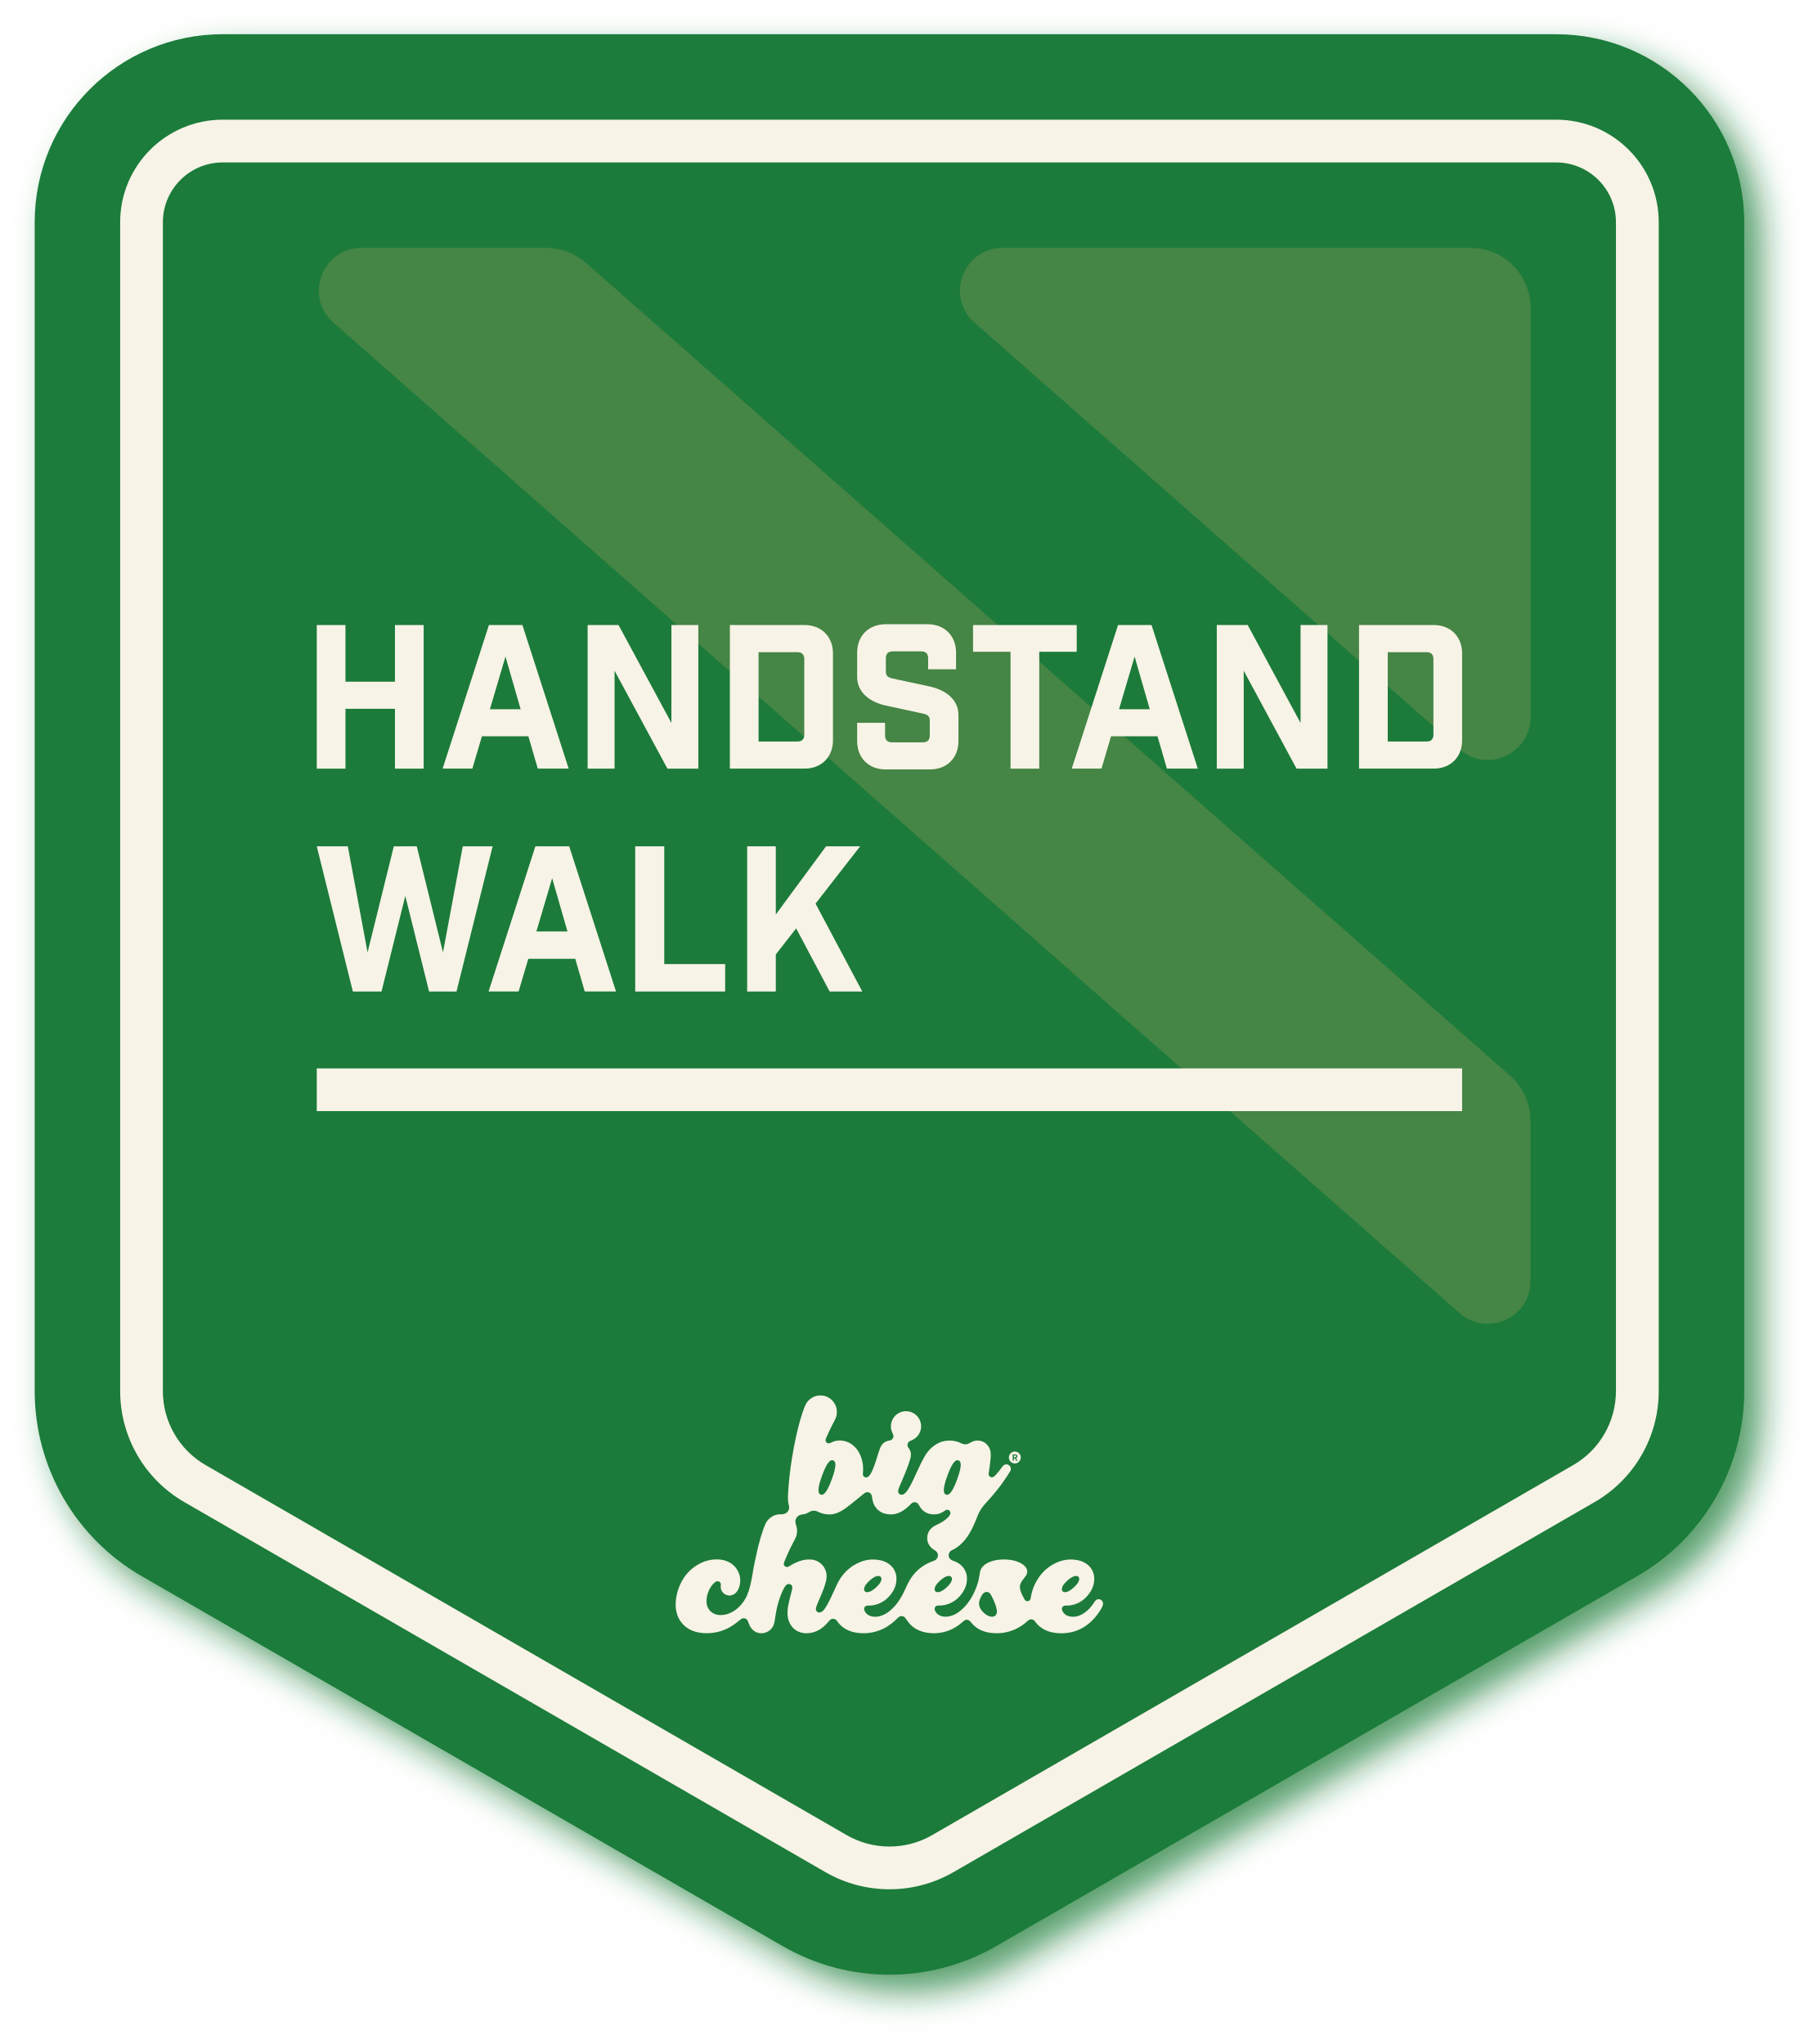
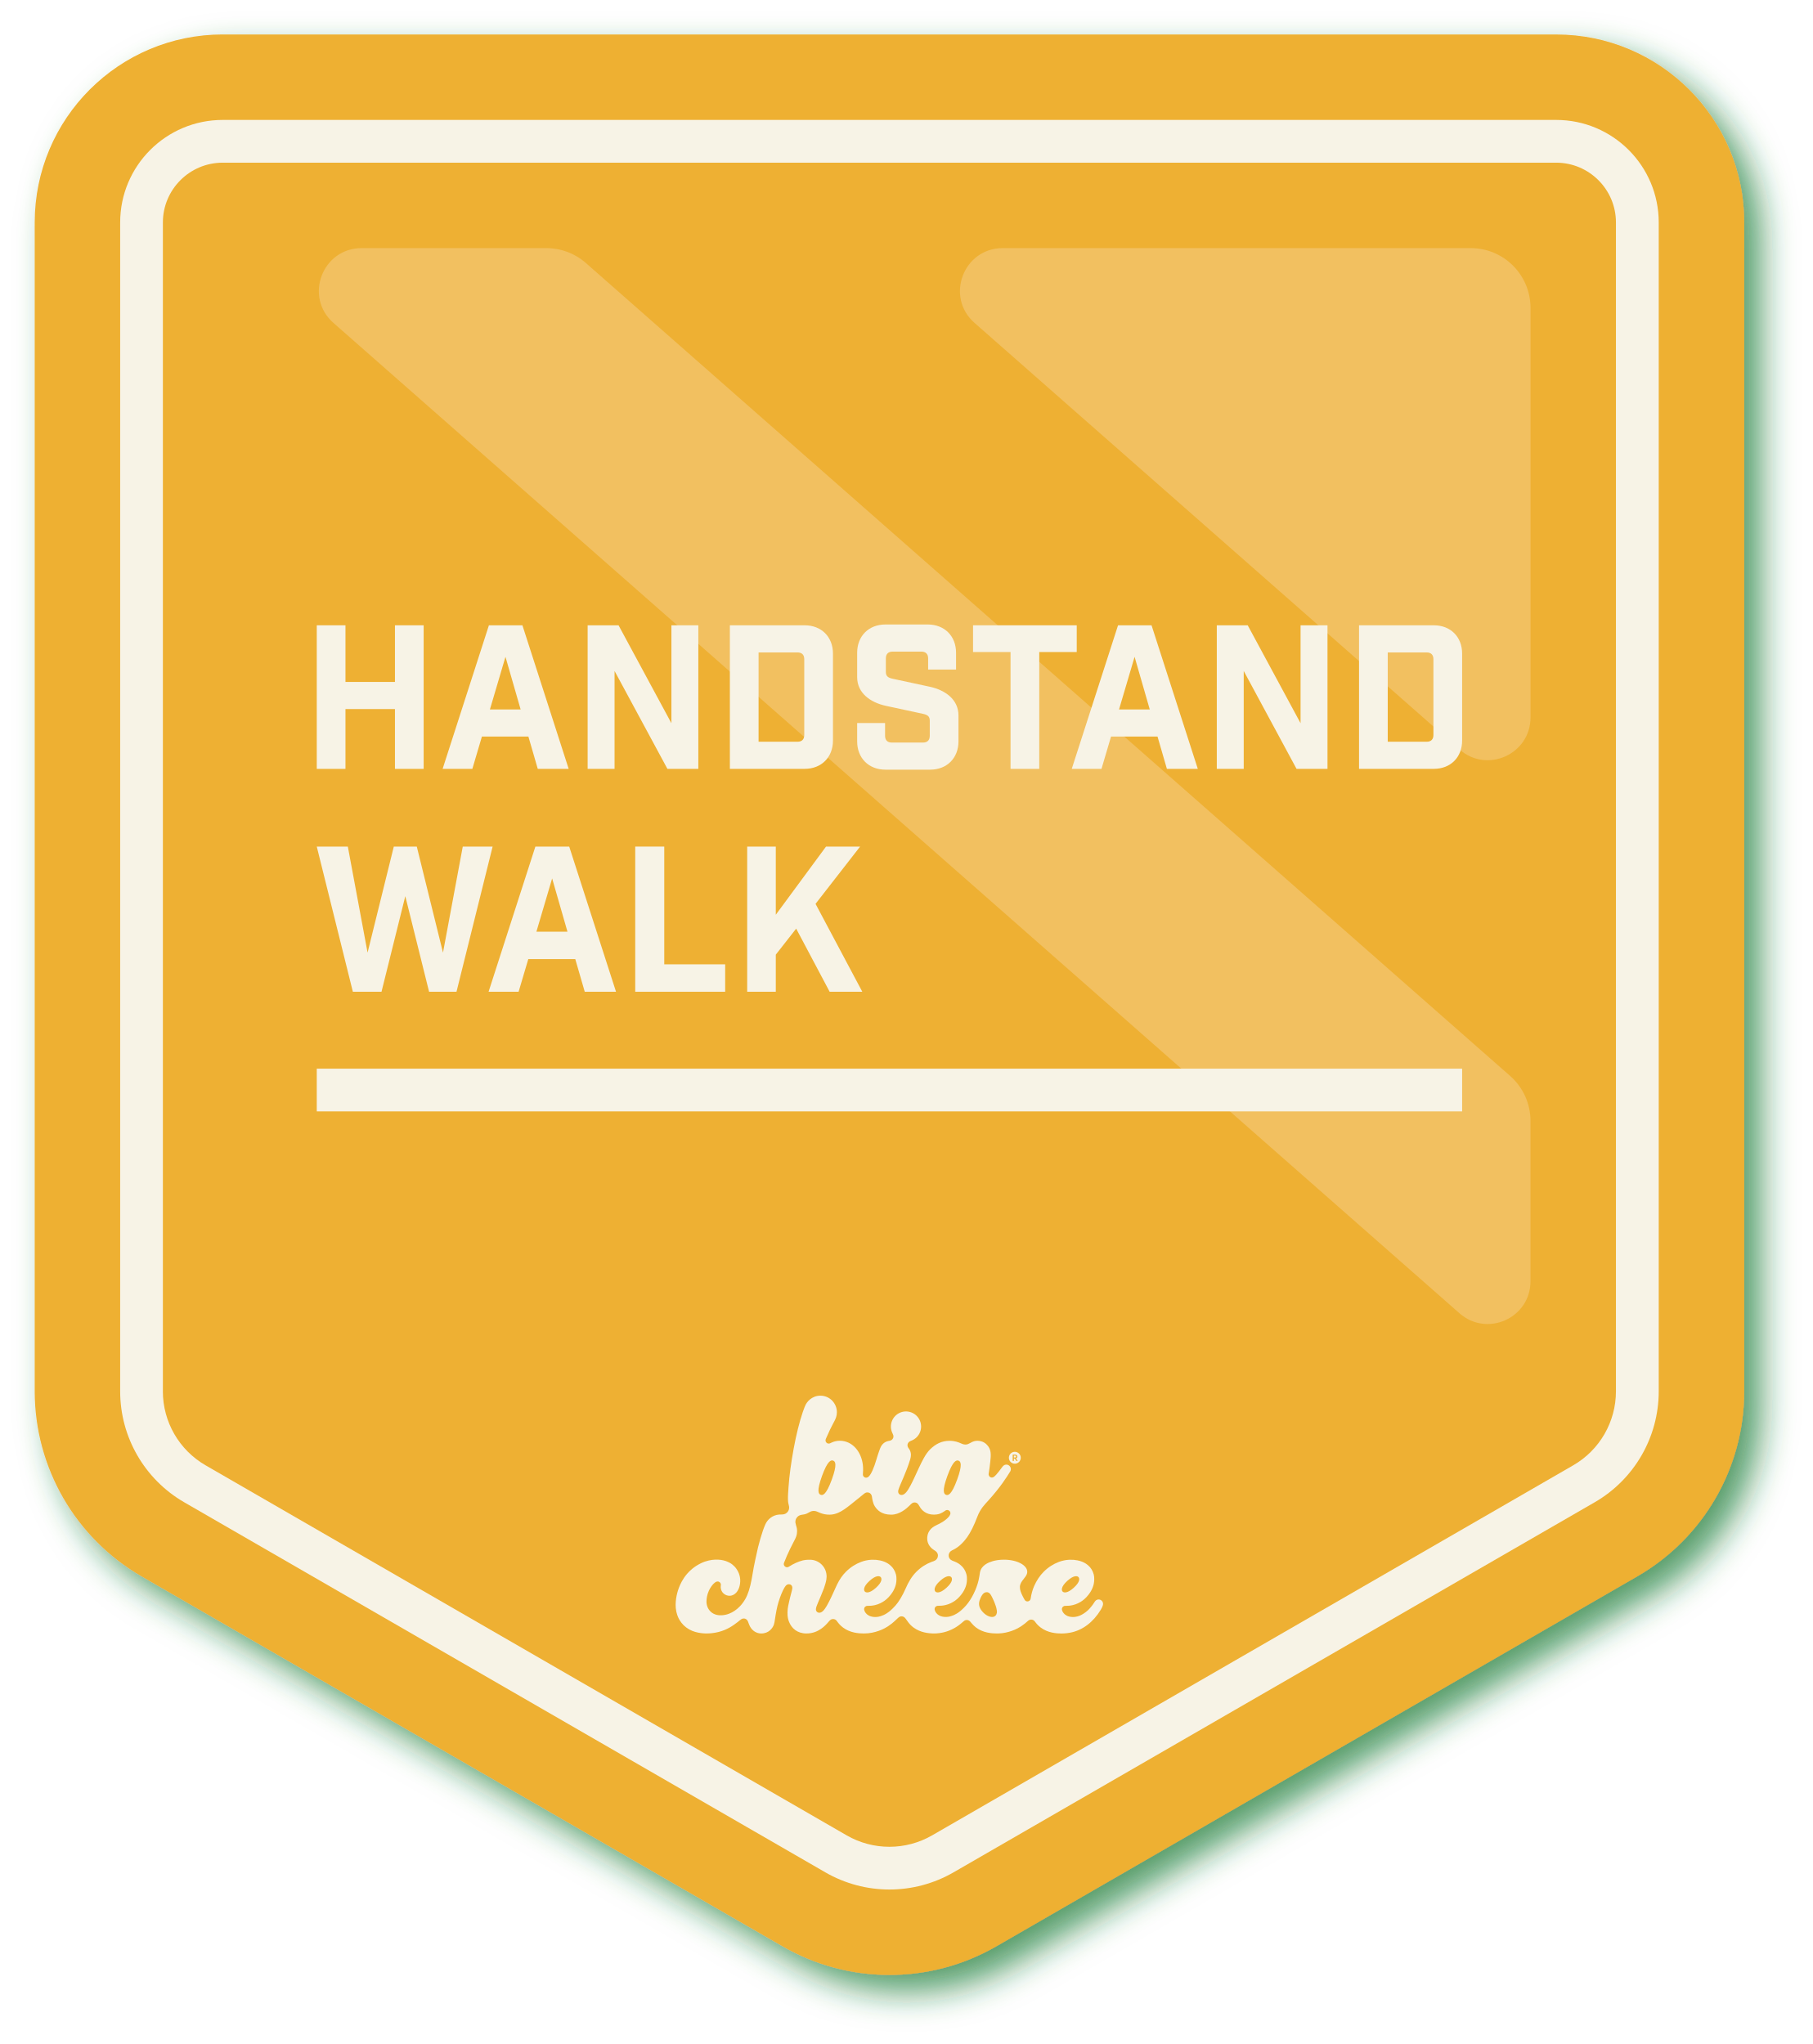
<svg xmlns="http://www.w3.org/2000/svg" id="_레이어_2" data-name="레이어 2" viewBox="0 0 601.2 678">
  <defs>
    <style>
      .cls-1, .cls-2, .cls-3, .cls-4 {
        stroke-width: 0px;
      }

      .cls-1, .cls-4 {
-         fill: #1c7b3a;
+         fill: #eeb033;
      }

      .cls-2 {
-         fill: #458545;
+         fill: #f2c060;
      }

      .cls-3 {
        fill: #f7f3e6;
      }

      .cls-4 {
        filter: url(#drop-shadow-1);
      }
    </style>
    <filter id="drop-shadow-1" filterUnits="userSpaceOnUse">
      <feOffset dx="5.67" dy="5.67" />
      <feGaussianBlur result="blur" stdDeviation="5.67" />
      <feFlood flood-color="#1c7b3a" flood-opacity=".75" />
      <feComposite in2="blur" operator="in" />
      <feComposite in="SourceGraphic" />
    </filter>
  </defs>
  <g id="_레이어_1-2" data-name="레이어 1">
-     <path class="cls-4" d="M73.87,11.35c-34.44,0-62.36,27.92-62.36,62.36v387.7c0,25.32,13.51,48.71,35.43,61.37l212.6,122.74c21.93,12.66,48.94,12.66,70.87,0l212.6-122.74c21.93-12.66,35.43-36.05,35.43-61.37V73.72c0-34.44-27.92-62.36-62.36-62.36H73.87Z" />
-     <path class="cls-3" d="M39.85,461.41V73.72c0-18.79,15.23-34.02,34.02-34.02h442.2c18.79,0,34.02,15.23,34.02,34.02v387.7c0,15.19-8.1,29.23-21.26,36.82l-212.6,122.74c-13.16,7.6-29.36,7.6-42.52,0l-212.6-122.74c-13.16-7.6-21.26-21.63-21.26-36.82Z" />
-     <path class="cls-1" d="M54.02,461.41V73.72c0-10.96,8.88-19.84,19.84-19.84h442.2c10.96,0,19.84,8.88,19.84,19.84v387.7c0,10.13-5.4,19.49-14.17,24.55l-212.6,122.74c-8.77,5.06-19.58,5.06-28.35,0l-212.6-122.74c-8.77-5.06-14.17-14.42-14.17-24.55Z" />
+     <path class="cls-4" d="M73.87,11.43c-34.44,0-62.36,27.92-62.36,62.36v387.7c0,25.32,13.51,48.71,35.43,61.37l212.6,122.74c21.93,12.66,48.94,12.66,70.87,0l212.6-122.74c21.93-12.66,35.43-36.05,35.43-61.37V73.8c0-34.44-27.92-62.36-62.36-62.36H73.87Z" />
+     <path class="cls-3" d="M39.85,461.49V73.8c0-18.79,15.23-34.02,34.02-34.02h442.2c18.79,0,34.02,15.23,34.02,34.02v387.7c0,15.19-8.1,29.23-21.26,36.82l-212.6,122.74c-13.16,7.6-29.36,7.6-42.52,0l-212.6-122.74c-13.16-7.6-21.26-21.63-21.26-36.82Z" />
+     <path class="cls-1" d="M54.02,461.49V73.8c0-10.96,8.88-19.84,19.84-19.84h442.2c10.96,0,19.84,8.88,19.84,19.84v387.7c0,10.13-5.4,19.49-14.17,24.55l-212.6,122.74c-8.77,5.06-19.58,5.06-28.35,0l-212.6-122.74c-8.77-5.06-14.17-14.42-14.17-24.55Z" />
    <g>
-       <path class="cls-3" d="M364.36,530.46c-.76,0-1.15.55-1.19.6-.04.05-.1.13-.13.17-.04.05-.11.16-.14.22-.59.94-1.41,1.94-2.09,2.59-.44.42-1.12.91-1.53,1.17-.29.19-.89.5-1.23.64-.41.16-.95.32-1.41.38-.15.02-.35.04-.56.05-.24,0-.49,0-.7-.01-.38-.03-.9-.13-1.3-.29-.39-.16-.78-.42-1.01-.62-.23-.21-.5-.55-.61-.74-.15-.27-.25-.56-.29-.78,0-.05-.01-.11-.01-.12-.01-.36.14-.66.37-.86.2-.18.46-.28.76-.27.82.02,1.66-.06,2.52-.26,1.23-.29,2.32-.87,3.1-1.42.95-.67,1.9-1.67,2.64-2.81.48-.74.87-1.63,1.07-2.35.18-.66.33-1.64.24-2.72-.11-1.27-.68-2.43-1.36-3.24-.31-.36-.85-.86-1.44-1.24-.78-.5-1.67-.83-2.67-1.04-.8-.17-1.72-.25-2.64-.22-.06,0-.18,0-.25.01-1.15.06-2.41.35-3.37.72-1.78.68-3.44,1.7-5.01,3.26-1.25,1.24-2.38,2.94-3.18,4.77-.56,1.3-.92,2.66-1.11,3.98l-.03.17c-.08.55-.55.92-1.07.92-.35,0-.68-.18-.87-.46-.01-.02-.09-.13-.1-.16-.1-.16-.22-.38-.28-.5-.08-.16-.29-.56-.33-.63-.58-1.16-.95-2.13-.92-3.11.04-1.02.68-1.88,1.11-2.4.2-.25.6-.76.78-1.04.3-.44.55-.92.55-1.54,0-2.16-3.35-4.01-7.73-4.01-1.64,0-2.92.25-3.84.53-1.22.37-3.6,1.26-4.1,3.62-.07.33-.14.93-.21,1.32-.11.68-.23,1.24-.26,1.35-.68,2.9-2.27,6.2-4.15,8.36-.42.48-1.12,1.21-1.75,1.73-1.14.93-1.65,1.15-2.23,1.44-.41.2-1.25.47-1.73.56-.44.08-1.04.11-1.5.07-.38-.03-.9-.13-1.3-.29-.39-.16-.78-.42-1.01-.62-.23-.21-.5-.55-.61-.74-.15-.27-.25-.56-.29-.78,0-.05-.01-.11-.01-.12-.01-.36.14-.66.37-.86.2-.18.46-.28.76-.27.82.02,1.66-.06,2.52-.26,1.23-.29,2.32-.87,3.1-1.42.95-.67,1.9-1.67,2.64-2.81.48-.74.87-1.63,1.07-2.35.18-.66.33-1.64.24-2.72-.11-1.27-.68-2.43-1.36-3.24-.31-.36-.85-.86-1.44-1.24-.38-.24-.78-.44-1.2-.61-.13-.05-.3-.11-.4-.15-.1-.04-.28-.11-.4-.16-.76-.32-1.24-.93-1.24-1.73s.45-1.35,1.1-1.69c.08-.04.12-.06.16-.08.04-.02.1-.05.15-.07,2.19-1.04,3.8-2.93,4.76-4.28,1.07-1.51,2.22-3.79,3.31-6.67,1.07-2.82,2.53-4.16,3.67-5.43,4.02-4.47,5.98-7.58,7.26-9.65,0,0,.21-.33.21-.77,0-.84-.68-1.51-1.52-1.51-.64,0-1.03.42-1.29.75-.55.68-1.71,2.43-2.77,3.29-.2.15-.45.26-.71.26-.53,0-.97-.39-1.06-.89-.01-.06-.02-.14-.02-.18,0-.05,0-.14.01-.19,0-.04.02-.12.03-.18.13-.77.18-1.16.29-1.98.18-1.37.31-2.61.36-3.46,0-.15.02-.44.01-.59,0-.08-.01-.32-.01-.34-.03-1.51-.73-2.59-1.43-3.24-.42-.4-.92-.7-1.43-.89-.5-.18-1.03-.26-1.48-.26-.64,0-1.21.12-1.81.39-.33.15-.63.33-.69.37-.46.26-.91.49-1.52.49-.71,0-1.14-.23-1.69-.47-.55-.24-1.77-.77-3.57-.77-2.69,0-4.66,1.08-6.47,2.82-.77.79-1.44,1.73-2,2.75-.02.04-.1.18-.12.21-.96,1.68-2.39,4.92-3.16,6.56-.57,1.22-1.73,3.65-2.61,4.67-.16.19-.45.5-.73.68-.32.2-.55.28-.87.28-.52,0-.97-.33-1.08-.85-.11-.48.07-1.01.3-1.59.12-.3.33-.79.45-1.09.36-.86.81-1.88,1.08-2.53.27-.65.8-1.94,1.05-2.6.3-.78.82-2.25,1.09-3.18.14-.49.25-1.06.24-1.45,0-.71-.21-1.34-.5-1.81-.03-.06-.09-.14-.12-.18-.04-.05-.13-.19-.15-.21-.16-.21-.28-.44-.34-.7-.1-.42,0-.91.34-1.29.17-.19.4-.33.68-.44.1-.04.27-.11.4-.17h0c1.2-.51,2.21-1.49,2.72-2.8,1-2.58-.28-5.48-2.86-6.48-2.58-1-5.48.28-6.48,2.86-.51,1.32-.43,2.73.13,3.92.06.13.13.28.17.37.13.28.21.53.21.79,0,.51-.26.93-.62,1.18-.22.15-.47.23-.72.28-.06.01-.17.03-.23.04-.06.01-.17.03-.24.05-.19.04-.38.1-.57.18-.72.3-1.38.87-1.79,1.68-.19.38-.33.75-.42,1.01-.12.33-.35.98-.46,1.31-.1.31-.27.82-.4,1.25-.05.17-.1.36-.15.53h0c-.9,3.01-1.75,4.91-2.52,5.72-.02.02-.06.06-.08.07-.02.02-.07.06-.09.08-.12.1-.38.31-.78.31-.58,0-1.07-.46-1.07-1.07,0-.36.06-.94.07-1.33.01-.67,0-1.32-.09-1.95-.51-3.82-2.75-6.91-6.02-7.71-.51-.13-1.04-.19-1.57-.19-.99,0-1.98.21-2.82.63-.07.03-.2.1-.33.16-.17.09-.35.15-.56.15-.61,0-1.07-.49-1.07-1.07,0-.25.09-.45.15-.59.42-.99.86-1.96,1.32-2.92.64-1.33,1.18-2.26,1.56-3.03.32-.65.74-1.51.74-2.81,0-2.84-2.28-5.47-5.47-5.47-2.89,0-4.56,2.13-5.03,3.31-.08.2-.17.39-.26.61-.19.47-.38.99-.56,1.53-.55,1.61-1.08,3.45-1.6,5.52-.51,2.07-.98,4.24-1.4,6.52-.42,2.28-.78,4.51-1.08,6.71-.3,2.2-.51,4.24-.64,6.12-.11,1.58-.22,2.99-.18,4.17,0,.18.02.39.03.52.01.13.03.3.06.51.09.53.24.96.28,1.28.01.12.05.42-.03.78-.07.35-.24.75-.56,1.09-.22.24-.48.4-.65.49-.49.24-1.06.26-1.47.26-.01,0-.22,0-.29,0-.07,0-.22,0-.28.01-2.26.16-3.89,1.65-4.61,3.28-.27.61-.56,1.36-.83,2.15-.55,1.61-1.08,3.45-1.6,5.52-.51,2.07-1.4,6.52-1.4,6.52,0,0-.51,2.97-.69,3.96-.54,2.9-1.24,5.07-2.1,6.57-1.14,1.97-2.43,3.17-3.57,3.93-1.1.73-2.5,1.39-4.26,1.48-.93.05-2.51-.06-3.72-1.25-1.01-.99-1.38-2.27-1.33-3.53.03-.87.18-2.01.79-3.38.41-.92,1.23-2.13,1.98-2.68.2-.15.51-.37.93-.37.58,0,1.07.47,1.07,1.06,0,.11-.02.25-.03.33-.02.14-.04.33-.03.56.08,1.71,1.51,2.84,3.01,2.79,1.03-.04,1.73-.58,2.19-1.1.39-.45.64-.95.79-1.31.27-.68.43-1.37.48-2.29.06-1.06-.17-1.98-.45-2.73-.36-.95-.98-1.81-1.44-2.28-.42-.43-1-.94-1.79-1.34-1.36-.69-2.57-.87-3.62-.93-.32-.02-.71-.02-1.08,0-1.18.05-2.86.33-4.62,1.18-2.25,1.09-3.73,2.48-4.63,3.53-1.5,1.75-2.26,3.47-2.71,4.63-.36.93-1.29,3.75-1.03,6.71.15,1.63.68,3.04,1.26,3.99.78,1.26,1.71,2.25,3.18,3.09,2.59,1.48,5.81,1.35,5.95,1.35.69,0,2.2-.07,3.88-.51,2.7-.71,4.59-1.97,6.32-3.32,0,0,.77-.66,1.06-.84.13-.08.4-.29.9-.29.73,0,1.16.47,1.38.97.06.14.13.34.16.43.14.37.29.8.5,1.2.79,1.51,2.24,2.37,3.73,2.37,2.59,0,3.82-1.83,4.21-2.92.18-.52.27-1.21.31-1.47.33-2.28.73-4.42,1.22-6,.63-2.02,1.28-3.62,1.93-4.74.09-.15.23-.38.37-.56.3-.4.66-.64,1.17-.64.65,0,1.24.5,1.1,1.46-.02.17-.1.49-.13.65-.05.23-.17.68-.23.9-.21.73-.56,2.19-.72,2.93-.1.48-.48,1.86-.5,3.36-.03,1.61.23,2.45.53,3.2.38.95,1,1.94,2.04,2.7.95.69,2.23,1.13,3.67,1.13,2.3,0,3.85-.83,4.92-1.56,1.06-.72,1.94-1.7,2.5-2.36,0-.01.25-.28.32-.35.46-.51.96-.52,1.14-.52.29,0,.74.08,1.12.5.04.04.09.11.12.15.08.1.24.31.31.42.1.13.34.44.42.52.38.44.81.84,1.3,1.21,2.35,1.78,5.23,1.99,6.94,1.99,1.98,0,3.58-.4,4.91-.87,1.17-.41,2.65-1.06,4.33-2.41.28-.22.54-.45.79-.67,0,0,.46-.42.61-.56.14-.13.41-.39.55-.52.1-.09.28-.26.41-.36.11-.08.42-.3.9-.3.58,0,.97.3,1.24.64.06.08.25.34.34.45.17.23.36.53.66.91.47.63,1.04,1.2,1.71,1.7,2.25,1.67,4.96,1.99,6.94,1.99,1.05,0,2.43-.21,3.26-.43,2.41-.62,4.34-1.79,5.92-3.18.09-.08.2-.17.27-.23.06-.06.32-.29.51-.41.38-.24.76-.22.78-.22.36,0,.75.13,1.1.49.09.09.42.47.56.65.35.42.87.94,1.39,1.34,2.35,1.78,5.23,1.99,6.94,1.99.13,0,.25,0,.37,0,1.81-.05,3.29-.42,4.54-.86,1.17-.41,2.65-1.06,4.33-2.41.29-.23.56-.47.82-.7.06-.05.38-.35.61-.47.29-.15.54-.17.7-.17.37,0,.76.13,1.09.48.1.1.25.32.35.45.47.63,1.03,1.2,1.7,1.7,2.35,1.78,5.23,1.99,6.94,1.99,1.36,0,2.58-.23,2.9-.29,4.07-.78,7.6-3.48,10.1-7.6.12-.2.75-1.23.75-1.93,0-.81-.66-1.48-1.48-1.48ZM314.18,489.5c1.85-5.07,2.97-5.34,3.69-5.08.72.26,1.41,1.19-.44,6.26-1.85,5.08-2.97,5.34-3.69,5.08s-1.41-1.18.44-6.26ZM272.61,489.49c1.85-5.08,2.97-5.34,3.69-5.08s1.41,1.18-.44,6.26c-1.85,5.07-2.97,5.34-3.69,5.08-.72-.26-1.41-1.19.44-6.26ZM309.41,517.84c-.17.05-.33.11-.49.17-1.78.68-3.44,1.7-5.01,3.26-1.58,1.56-2.7,3.56-3.54,5.5-1.04,2.38-2.33,4.54-3.45,5.77-.5.55-1.28,1.36-2.14,2.03-.42.32-1.12.79-1.76,1.07-.75.32-1.25.47-1.73.56-.44.08-1.04.11-1.5.07-.38-.03-.9-.13-1.3-.29-.39-.16-.78-.42-1.01-.62-.23-.21-.5-.55-.61-.74-.15-.27-.25-.56-.29-.78,0-.05-.01-.11-.01-.12-.01-.36.14-.66.37-.86.2-.18.46-.28.76-.27.82.02,1.66-.06,2.52-.26,1.23-.29,2.32-.87,3.1-1.42.95-.67,1.9-1.67,2.64-2.81.48-.74.87-1.63,1.07-2.35.18-.66.33-1.64.24-2.72-.11-1.27-.68-2.43-1.36-3.24-.31-.36-.85-.86-1.44-1.24-.78-.5-1.67-.83-2.67-1.04-.8-.17-1.72-.25-2.64-.22-.06,0-.18,0-.25.01-1.15.06-2.41.35-3.37.72-1.78.68-3.44,1.7-5.01,3.26-1.11,1.1-2.13,2.57-2.9,4.17-.01.03-.03.05-.04.08-.45.92-1.74,3.77-1.89,4.11-.43.91-.98,2-1.53,2.97-.36.63-.85,1.3-1.11,1.57-.29.29-.67.58-1.08.66-.24.05-.47.03-.65-.03-.28-.09-.44-.26-.54-.39-.15-.19-.2-.42-.21-.62,0-.11.01-.31.04-.45.03-.15.09-.34.17-.6.11-.33.38-.96.51-1.28.2-.48.69-1.62.92-2.17.27-.64.68-1.62,1.03-2.56.15-.4.39-1.19.5-1.58.09-.31.23-.86.29-1.26.04-.23.09-.76.09-.95.05-2.94-2.15-5.38-5.03-5.64-.14-.01-.31-.02-.42-.02-.16,0-.48,0-.65,0-.22,0-.65.03-.87.06-.22.03-.73.12-.87.15-1.55.39-3.09,1.08-4.63,2.07-.06.03-.31.21-.66.21-.58,0-1.05-.46-1.07-1.04,0-.05.01-.18.02-.23.01-.05.04-.15.06-.21.62-1.63,1.3-3.12,2.03-4.64.64-1.33,1.17-2.26,1.54-3.03.32-.65.76-1.48.76-2.81,0-.33-.03-.66-.09-.98,0,0-.03-.14-.04-.18,0-.04-.04-.16-.04-.17-.13-.55-.3-.92-.38-1.51-.08-.6.13-1.19.34-1.5.13-.19.37-.55.87-.82.15-.08.42-.2.8-.27.29-.05.64-.1.85-.14.36-.07.63-.16.83-.24.19-.08.54-.26.74-.38.06-.03.17-.1.23-.13.11-.06.33-.17.46-.22.18-.07.55-.19.92-.19.47,0,.79.1,1.06.2.29.11.51.23,1.13.48.91.36,1.95.57,3.06.57s2.04-.27,2.79-.59c0,0,0,0,0,0,.01,0,.02,0,.03-.01.36-.15.68-.32.94-.46.02-.01.04-.02.07-.04.01,0,.03-.02.04-.02,0,0,.01,0,.02-.01.42-.24.75-.46,1.04-.65.54-.35,1.35-.98,2.28-1.71,1.36-1.08,2.96-2.37,4.24-3.43.45-.37.78-.46,1.12-.46.81,0,1.36.62,1.48,1.23.01.07.04.22.05.3.08.54.26,2.03.94,3.08.74,1.16,2.15,2.77,5.42,2.77,2.85,0,5.11-2.07,5.97-2.9.13-.12.5-.49.5-.49,0,0,.33-.34.58-.48.37-.2.74-.2.94-.17.19.03.53.1.87.46.14.14.39.56.51.76.45.79.88,1.34,1.65,1.88.84.59,1.86.93,3.2.93.43,0,1.23-.06,1.95-.32.57-.21,1.07-.52,1.41-.76.4-.28.61-.46,1-.46.58,0,1.07.46,1.07,1.07,0,.1,0,.21-.08.4-.19.47-.43.78-.79,1.13,0,0-.31.31-.5.46-1.72,1.42-2.94,1.73-3.91,2.31-.88.52-1.44,1.05-1.91,1.92-.47.87-.8,2.51-.11,3.96.33.7.9,1.42,1.75,1.96.16.11.31.2.43.28.45.29.98.76.98,1.63,0,.77-.44,1.23-.66,1.42-.13.12-.41.33-.97.52ZM288.39,524.28c2.18-1.96,3.32-1.63,3.69-1.22.37.41.58,1.58-1.6,3.54-2.18,1.96-3.32,1.63-3.69,1.22-.37-.41-.58-1.58,1.6-3.54ZM311.78,524.28c2.18-1.96,3.32-1.63,3.69-1.22.37.41.58,1.58-1.6,3.54-2.18,1.96-3.32,1.63-3.69,1.22-.37-.41-.58-1.58,1.6-3.54ZM330.57,534.98c-.06.34-.2.61-.38.81-.18.2-.64.55-1.35.48-.4-.04-.8-.13-1.27-.37-.73-.36-1.4-.92-2.02-1.71-.21-.27-.39-.56-.54-.87-.52-1.08-.4-2.13.19-3.38.04-.08.36-.83.81-1.32.31-.34.81-.63,1.37-.56.31.03.73.19,1.1.73.38.55.84,1.56,1.08,2.1.18.43.51,1.24.67,1.75.06.19.14.46.18.6.06.23.15.68.18.92.02.2.04.55,0,.82ZM353.98,524.28c2.18-1.96,3.32-1.63,3.69-1.22.37.41.58,1.58-1.6,3.54-2.18,1.96-3.32,1.63-3.69,1.22-.37-.41-.58-1.58,1.6-3.54Z" />
-       <path class="cls-3" d="M336.88,483.3c.07-.05.1-.13.1-.23s-.03-.18-.1-.24c-.07-.06-.17-.08-.31-.08h-.33v.63h.33c.14,0,.24-.03.31-.08Z" />
-       <path class="cls-3" d="M336.55,485.43c1.09,0,1.97-.88,1.97-1.97s-.88-1.97-1.97-1.97-1.97.88-1.97,1.97.88,1.97,1.97,1.97ZM335.83,482.42h.82c.15,0,.29.03.4.08.11.05.2.13.26.23.06.1.09.21.09.34,0,.1-.02.19-.05.27-.04.08-.09.15-.16.21-.07.06-.15.1-.25.13l.57.83h-.46l-.52-.78h-.29v.78h-.4v-2.08Z" />
+       <path class="cls-3" d="M364.36,530.54c-.76,0-1.15.55-1.19.6-.04.05-.1.13-.13.17-.04.05-.11.16-.14.22-.59.94-1.41,1.94-2.09,2.59-.44.42-1.12.91-1.53,1.17-.29.19-.89.5-1.23.64-.41.16-.95.32-1.41.38-.15.02-.35.04-.56.05-.24,0-.49,0-.7-.01-.38-.03-.9-.13-1.3-.29-.39-.16-.78-.42-1.01-.62-.23-.21-.5-.55-.61-.74-.15-.27-.25-.56-.29-.78,0-.05-.01-.11-.01-.12-.01-.36.14-.66.37-.86.2-.18.46-.28.76-.27.82.02,1.66-.06,2.52-.26,1.23-.29,2.32-.87,3.1-1.42.95-.67,1.9-1.67,2.64-2.81.48-.74.87-1.63,1.07-2.35.18-.66.33-1.64.24-2.72-.11-1.27-.68-2.43-1.36-3.24-.31-.36-.85-.86-1.44-1.24-.78-.5-1.67-.83-2.67-1.04-.8-.17-1.72-.25-2.64-.22-.06,0-.18,0-.25.01-1.15.06-2.41.35-3.37.72-1.78.68-3.44,1.7-5.01,3.26-1.25,1.24-2.38,2.94-3.18,4.77-.56,1.3-.92,2.66-1.11,3.98l-.03.17c-.08.55-.55.92-1.07.92-.35,0-.68-.18-.87-.46-.01-.02-.09-.13-.1-.16-.1-.16-.22-.38-.28-.5-.08-.16-.29-.56-.33-.63-.58-1.16-.95-2.13-.92-3.11.04-1.02.68-1.88,1.11-2.4.2-.25.6-.76.78-1.04.3-.44.55-.92.55-1.54,0-2.16-3.35-4.01-7.73-4.01-1.64,0-2.92.25-3.84.53-1.22.37-3.6,1.26-4.1,3.62-.07.33-.14.93-.21,1.32-.11.68-.23,1.24-.26,1.35-.68,2.9-2.27,6.2-4.15,8.36-.42.48-1.12,1.21-1.75,1.73-1.14.93-1.65,1.15-2.23,1.44-.41.2-1.25.47-1.73.56-.44.08-1.04.11-1.5.07-.38-.03-.9-.13-1.3-.29-.39-.16-.78-.42-1.01-.62-.23-.21-.5-.55-.61-.74-.15-.27-.25-.56-.29-.78,0-.05-.01-.11-.01-.12-.01-.36.14-.66.37-.86.2-.18.46-.28.76-.27.82.02,1.66-.06,2.52-.26,1.23-.29,2.32-.87,3.1-1.42.95-.67,1.9-1.67,2.64-2.81.48-.74.87-1.63,1.07-2.35.18-.66.33-1.64.24-2.72-.11-1.27-.68-2.43-1.36-3.24-.31-.36-.85-.86-1.44-1.24-.38-.24-.78-.44-1.2-.61-.13-.05-.3-.11-.4-.15-.1-.04-.28-.11-.4-.16-.76-.32-1.24-.93-1.24-1.73s.45-1.35,1.1-1.69c.08-.04.12-.06.16-.08.04-.02.1-.05.15-.07,2.19-1.04,3.8-2.93,4.76-4.28,1.07-1.51,2.22-3.79,3.31-6.67,1.07-2.82,2.53-4.16,3.67-5.43,4.02-4.47,5.98-7.58,7.26-9.65,0,0,.21-.33.21-.77,0-.84-.68-1.51-1.52-1.51-.64,0-1.03.42-1.29.75-.55.68-1.71,2.43-2.77,3.29-.2.15-.45.26-.71.26-.53,0-.97-.39-1.06-.89-.01-.06-.02-.14-.02-.18,0-.05,0-.14.01-.19,0-.04.02-.12.03-.18.13-.77.18-1.16.29-1.98.18-1.37.31-2.61.36-3.46,0-.15.02-.44.01-.59,0-.08-.01-.32-.01-.34-.03-1.51-.73-2.59-1.43-3.24-.42-.4-.92-.7-1.43-.89-.5-.18-1.03-.26-1.48-.26-.64,0-1.21.12-1.81.39-.33.15-.63.33-.69.37-.46.26-.91.49-1.52.49-.71,0-1.14-.23-1.69-.47-.55-.24-1.77-.77-3.57-.77-2.69,0-4.66,1.08-6.47,2.82-.77.79-1.44,1.73-2,2.75-.02.04-.1.18-.12.21-.96,1.68-2.39,4.92-3.16,6.56-.57,1.22-1.73,3.65-2.61,4.67-.16.19-.45.5-.73.68-.32.2-.55.28-.87.28-.52,0-.97-.33-1.08-.85-.11-.48.07-1.01.3-1.59.12-.3.33-.79.45-1.09.36-.86.81-1.88,1.08-2.53.27-.65.8-1.94,1.05-2.6.3-.78.82-2.25,1.09-3.18.14-.49.25-1.06.24-1.45,0-.71-.21-1.34-.5-1.81-.03-.06-.09-.14-.12-.18-.04-.05-.13-.19-.15-.21-.16-.21-.28-.44-.34-.7-.1-.42,0-.91.34-1.29.17-.19.4-.33.68-.44.1-.04.27-.11.4-.17h0c1.2-.51,2.21-1.49,2.72-2.8,1-2.58-.28-5.48-2.86-6.48-2.58-1-5.48.28-6.48,2.86-.51,1.32-.43,2.73.13,3.92.06.13.13.28.17.37.13.28.21.53.21.79,0,.51-.26.93-.62,1.18-.22.15-.47.23-.72.28-.06.01-.17.03-.23.04-.06.01-.17.03-.24.05-.19.04-.38.1-.57.18-.72.3-1.38.87-1.79,1.68-.19.38-.33.75-.42,1.01-.12.33-.35.98-.46,1.31-.1.31-.27.82-.4,1.25-.05.17-.1.36-.15.53h0c-.9,3.01-1.75,4.91-2.52,5.72-.02.02-.06.06-.08.07-.02.02-.07.06-.09.08-.12.1-.38.31-.78.31-.58,0-1.07-.46-1.07-1.07,0-.36.06-.94.07-1.33.01-.67,0-1.32-.09-1.95-.51-3.82-2.75-6.91-6.02-7.71-.51-.13-1.04-.19-1.57-.19-.99,0-1.98.21-2.82.63-.07.03-.2.1-.33.16-.17.09-.35.15-.56.15-.61,0-1.07-.49-1.07-1.07,0-.25.09-.45.15-.59.42-.99.86-1.96,1.32-2.92.64-1.33,1.18-2.26,1.56-3.03.32-.65.74-1.51.74-2.81,0-2.84-2.28-5.47-5.47-5.47-2.89,0-4.56,2.13-5.03,3.31-.08.2-.17.39-.26.61-.19.47-.38.99-.56,1.53-.55,1.61-1.08,3.45-1.6,5.52-.51,2.07-.98,4.24-1.4,6.52-.42,2.28-.78,4.51-1.08,6.71-.3,2.2-.51,4.24-.64,6.12-.11,1.58-.22,2.99-.18,4.17,0,.18.02.39.03.52.01.13.03.3.06.51.09.53.24.96.28,1.28.01.12.05.42-.03.78-.07.35-.24.75-.56,1.09-.22.24-.48.4-.65.49-.49.24-1.06.26-1.47.26-.01,0-.22,0-.29,0-.07,0-.22,0-.28.01-2.26.16-3.89,1.65-4.61,3.28-.27.61-.56,1.36-.83,2.15-.55,1.61-1.08,3.45-1.6,5.52-.51,2.07-1.4,6.52-1.4,6.52,0,0-.51,2.97-.69,3.96-.54,2.9-1.24,5.07-2.1,6.57-1.14,1.97-2.43,3.17-3.57,3.93-1.1.73-2.5,1.39-4.26,1.48-.93.05-2.51-.06-3.72-1.25-1.01-.99-1.38-2.27-1.33-3.53.03-.87.18-2.01.79-3.38.41-.92,1.23-2.13,1.98-2.68.2-.15.51-.37.93-.37.58,0,1.07.47,1.07,1.06,0,.11-.02.25-.03.33-.02.14-.04.33-.03.56.08,1.71,1.51,2.84,3.01,2.79,1.03-.04,1.73-.58,2.19-1.1.39-.45.64-.95.79-1.31.27-.68.43-1.37.48-2.29.06-1.06-.17-1.98-.45-2.73-.36-.95-.98-1.81-1.44-2.28-.42-.43-1-.94-1.79-1.34-1.36-.69-2.57-.87-3.62-.93-.32-.02-.71-.02-1.08,0-1.18.05-2.86.33-4.62,1.18-2.25,1.09-3.73,2.48-4.63,3.53-1.5,1.75-2.26,3.47-2.71,4.63-.36.93-1.29,3.75-1.03,6.71.15,1.63.68,3.04,1.26,3.99.78,1.26,1.71,2.25,3.18,3.09,2.59,1.48,5.81,1.35,5.95,1.35.69,0,2.2-.07,3.88-.51,2.7-.71,4.59-1.97,6.32-3.32,0,0,.77-.66,1.06-.84.13-.08.4-.29.9-.29.73,0,1.16.47,1.38.97.06.14.13.34.16.43.14.37.29.8.5,1.2.79,1.51,2.24,2.37,3.73,2.37,2.59,0,3.82-1.83,4.21-2.92.18-.52.27-1.21.31-1.47.33-2.28.73-4.42,1.22-6,.63-2.02,1.28-3.62,1.93-4.74.09-.15.23-.38.37-.56.3-.4.66-.64,1.17-.64.65,0,1.24.5,1.1,1.46-.02.17-.1.49-.13.65-.05.23-.17.68-.23.9-.21.73-.56,2.19-.72,2.93-.1.48-.48,1.86-.5,3.36-.03,1.61.23,2.45.53,3.2.38.95,1,1.94,2.04,2.7.95.69,2.23,1.13,3.67,1.13,2.3,0,3.85-.83,4.92-1.56,1.06-.72,1.94-1.7,2.5-2.36,0-.01.25-.28.32-.35.46-.51.96-.52,1.14-.52.29,0,.74.08,1.12.5.04.04.09.11.12.15.08.1.24.31.31.42.1.13.34.44.42.52.38.44.81.84,1.3,1.21,2.35,1.78,5.23,1.99,6.94,1.99,1.98,0,3.58-.4,4.91-.87,1.17-.41,2.65-1.06,4.33-2.41.28-.22.54-.45.79-.67,0,0,.46-.42.61-.56.14-.13.41-.39.55-.52.1-.09.28-.26.41-.36.11-.08.42-.3.9-.3.58,0,.97.3,1.24.64.06.08.25.34.34.45.17.23.36.53.66.91.47.63,1.04,1.2,1.71,1.7,2.25,1.67,4.96,1.99,6.94,1.99,1.05,0,2.43-.21,3.26-.43,2.41-.62,4.34-1.79,5.92-3.18.09-.08.2-.17.27-.23.06-.06.32-.29.51-.41.38-.24.76-.22.78-.22.36,0,.75.13,1.1.49.09.09.42.47.56.65.35.42.87.94,1.39,1.34,2.35,1.78,5.23,1.99,6.94,1.99.13,0,.25,0,.37,0,1.81-.05,3.29-.42,4.54-.86,1.17-.41,2.65-1.06,4.33-2.41.29-.23.56-.47.82-.7.06-.05.38-.35.61-.47.29-.15.54-.17.7-.17.37,0,.76.13,1.09.48.1.1.25.32.35.45.47.63,1.03,1.2,1.7,1.7,2.35,1.78,5.23,1.99,6.94,1.99,1.36,0,2.58-.23,2.9-.29,4.07-.78,7.6-3.48,10.1-7.6.12-.2.75-1.23.75-1.93,0-.81-.66-1.48-1.48-1.48ZM314.18,489.58c1.85-5.07,2.97-5.34,3.69-5.08.72.26,1.41,1.19-.44,6.26-1.85,5.08-2.97,5.34-3.69,5.08s-1.41-1.18.44-6.26ZM272.61,489.57c1.85-5.08,2.97-5.34,3.69-5.08s1.41,1.18-.44,6.26c-1.85,5.07-2.97,5.34-3.69,5.08-.72-.26-1.41-1.19.44-6.26ZM309.41,517.92c-.17.05-.33.11-.49.17-1.78.68-3.44,1.7-5.01,3.26-1.58,1.56-2.7,3.56-3.54,5.5-1.04,2.38-2.33,4.54-3.45,5.77-.5.55-1.28,1.36-2.14,2.03-.42.32-1.12.79-1.76,1.07-.75.32-1.25.47-1.73.56-.44.08-1.04.11-1.5.07-.38-.03-.9-.13-1.3-.29-.39-.16-.78-.42-1.01-.62-.23-.21-.5-.55-.61-.74-.15-.27-.25-.56-.29-.78,0-.05-.01-.11-.01-.12-.01-.36.14-.66.37-.86.2-.18.46-.28.76-.27.82.02,1.66-.06,2.52-.26,1.23-.29,2.32-.87,3.1-1.42.95-.67,1.9-1.67,2.64-2.81.48-.74.87-1.63,1.07-2.35.18-.66.33-1.64.24-2.72-.11-1.27-.68-2.43-1.36-3.24-.31-.36-.85-.86-1.44-1.24-.78-.5-1.67-.83-2.67-1.04-.8-.17-1.72-.25-2.64-.22-.06,0-.18,0-.25.01-1.15.06-2.41.35-3.37.72-1.78.68-3.44,1.7-5.01,3.26-1.11,1.1-2.13,2.57-2.9,4.17-.01.03-.03.05-.04.08-.45.92-1.74,3.77-1.89,4.11-.43.91-.98,2-1.53,2.97-.36.63-.85,1.3-1.11,1.57-.29.29-.67.58-1.08.66-.24.05-.47.03-.65-.03-.28-.09-.44-.26-.54-.39-.15-.19-.2-.42-.21-.62,0-.11.01-.31.04-.45.03-.15.09-.34.17-.6.11-.33.38-.96.51-1.28.2-.48.69-1.62.92-2.17.27-.64.68-1.62,1.03-2.56.15-.4.39-1.19.5-1.58.09-.31.23-.86.29-1.26.04-.23.09-.76.09-.95.05-2.94-2.15-5.38-5.03-5.64-.14-.01-.31-.02-.42-.02-.16,0-.48,0-.65,0-.22,0-.65.03-.87.06-.22.03-.73.12-.87.15-1.55.39-3.09,1.08-4.63,2.07-.06.03-.31.21-.66.21-.58,0-1.05-.46-1.07-1.04,0-.05.01-.18.02-.23.01-.05.04-.15.06-.21.62-1.63,1.3-3.12,2.03-4.64.64-1.33,1.17-2.26,1.54-3.03.32-.65.76-1.48.76-2.81,0-.33-.03-.66-.09-.98,0,0-.03-.14-.04-.18,0-.04-.04-.16-.04-.17-.13-.55-.3-.92-.38-1.51-.08-.6.13-1.19.34-1.5.13-.19.37-.55.87-.82.15-.08.42-.2.8-.27.29-.05.64-.1.85-.14.36-.07.63-.16.83-.24.19-.08.54-.26.74-.38.06-.03.17-.1.23-.13.11-.06.33-.17.46-.22.18-.07.55-.19.92-.19.47,0,.79.1,1.06.2.29.11.51.23,1.13.48.91.36,1.95.57,3.06.57s2.04-.27,2.79-.59c0,0,0,0,0,0,.01,0,.02,0,.03-.01.36-.15.68-.32.94-.46.02-.01.04-.02.07-.04.01,0,.03-.02.04-.02,0,0,.01,0,.02-.01.42-.24.75-.46,1.04-.65.54-.35,1.35-.98,2.28-1.71,1.36-1.08,2.96-2.37,4.24-3.43.45-.37.78-.46,1.12-.46.81,0,1.36.62,1.48,1.23.01.07.04.22.05.3.08.54.26,2.03.94,3.08.74,1.16,2.15,2.77,5.42,2.77,2.85,0,5.11-2.07,5.97-2.9.13-.12.5-.49.5-.49,0,0,.33-.34.58-.48.37-.2.74-.2.94-.17.19.03.53.1.87.46.14.14.39.56.51.76.45.79.88,1.34,1.65,1.88.84.59,1.86.93,3.2.93.43,0,1.23-.06,1.95-.32.57-.21,1.07-.52,1.41-.76.4-.28.61-.46,1-.46.58,0,1.07.46,1.07,1.07,0,.1,0,.21-.08.4-.19.47-.43.78-.79,1.13,0,0-.31.31-.5.46-1.72,1.42-2.94,1.73-3.91,2.31-.88.52-1.44,1.05-1.91,1.92-.47.87-.8,2.51-.11,3.96.33.7.9,1.42,1.75,1.96.16.11.31.2.43.28.45.29.98.76.98,1.63,0,.77-.44,1.23-.66,1.42-.13.12-.41.33-.97.52ZM288.39,524.36c2.18-1.96,3.32-1.63,3.69-1.22.37.41.58,1.58-1.6,3.54-2.18,1.96-3.32,1.63-3.69,1.22-.37-.41-.58-1.58,1.6-3.54ZM311.78,524.36c2.18-1.96,3.32-1.63,3.69-1.22.37.41.58,1.58-1.6,3.54-2.18,1.96-3.32,1.63-3.69,1.22-.37-.41-.58-1.58,1.6-3.54ZM330.57,535.06c-.06.34-.2.61-.38.81-.18.2-.64.55-1.35.48-.4-.04-.8-.13-1.27-.37-.73-.36-1.4-.92-2.02-1.71-.21-.27-.39-.56-.54-.87-.52-1.08-.4-2.13.19-3.38.04-.08.36-.83.81-1.32.31-.34.81-.63,1.37-.56.31.03.73.19,1.1.73.38.55.84,1.56,1.08,2.1.18.43.51,1.24.67,1.75.06.19.14.46.18.6.06.23.15.68.18.92.02.2.04.55,0,.82ZM353.98,524.36c2.18-1.96,3.32-1.63,3.69-1.22.37.41.58,1.58-1.6,3.54-2.18,1.96-3.32,1.63-3.69,1.22-.37-.41-.58-1.58,1.6-3.54Z" />
+       <path class="cls-3" d="M336.88,483.38c.07-.05.1-.13.1-.23s-.03-.18-.1-.24c-.07-.06-.17-.08-.31-.08h-.33v.63h.33c.14,0,.24-.03.31-.08Z" />
+       <path class="cls-3" d="M336.55,485.51c1.09,0,1.97-.88,1.97-1.97s-.88-1.97-1.97-1.97-1.97.88-1.97,1.97.88,1.97,1.97,1.97ZM335.83,482.5h.82c.15,0,.29.03.4.08.11.05.2.13.26.23.06.1.09.21.09.34,0,.1-.02.19-.05.27-.04.08-.09.15-.16.21-.07.06-.15.1-.25.13l.57.83h-.46l-.52-.78h-.29v.78h-.4v-2.08Z" />
    </g>
    <g>
-       <path class="cls-2" d="M110.58,107.03l373.45,328.52c9.16,8.05,23.53,1.55,23.53-10.64v-53.19c0-5.7-2.45-11.13-6.74-14.9L194.29,87.16c-3.62-3.19-8.28-4.94-13.11-4.94h-61.24c-13.07,0-19.17,16.18-9.36,24.81Z" />
-       <path class="cls-2" d="M332.54,82.22h155.19c10.96,0,19.84,8.88,19.84,19.84v135.83c0,12.19-14.38,18.7-23.53,10.64l-160.85-141.5c-9.81-8.63-3.71-24.81,9.36-24.81Z" />
+       <path class="cls-2" d="M110.58,107.11l373.45,328.52c9.16,8.05,23.53,1.55,23.53-10.64v-53.19c0-5.7-2.45-11.13-6.74-14.9L194.29,87.24c-3.62-3.19-8.28-4.94-13.11-4.94h-61.24c-13.07,0-19.17,16.18-9.36,24.81Z" />
+       <path class="cls-2" d="M332.54,82.3h155.19c10.96,0,19.84,8.88,19.84,19.84v135.83c0,12.19-14.38,18.7-23.53,10.64l-160.85-141.5c-9.81-8.63-3.71-24.81,9.36-24.81Z" />
    </g>
-     <rect class="cls-3" x="105.05" y="354.39" width="379.84" height="14.17" />
+     <rect class="cls-3" x="105.05" y="354.48" width="379.84" height="14.17" />
    <g>
-       <polygon class="cls-3" points="130.98 226.12 114.57 226.12 114.57 207.33 105.05 207.33 105.05 254.96 114.57 254.96 114.57 235.11 130.98 235.11 130.98 254.96 140.5 254.96 140.5 207.33 130.98 207.33 130.98 226.12" />
-       <path class="cls-3" d="M162.14,207.33l-15.35,47.62h9.86l3.17-10.72h15.41l3.11,10.72h10.25l-15.34-47.62h-11.11ZM162.47,235.25l5.16-17.46,5.03,17.46h-10.19Z" />
-       <polygon class="cls-3" points="222.66 239.81 205.13 207.33 194.88 207.33 194.88 254.96 203.81 254.96 203.81 222.48 221.34 254.96 231.59 254.96 231.59 207.33 222.66 207.33 222.66 239.81" />
-       <path class="cls-3" d="M266.85,207.33h-24.8v47.62h24.8c5.56,0,9.39-3.84,9.39-9.39v-28.84c0-5.56-3.84-9.39-9.39-9.39ZM266.72,243.71c0,1.46-.79,2.25-2.25,2.25h-12.9v-29.63h12.9c1.46,0,2.25.79,2.25,2.25v25.13Z" />
-       <path class="cls-3" d="M308.33,227.71l-12.3-2.65c-1.46-.33-2.25-.79-2.25-2.25v-4.5c0-1.46.79-2.25,2.25-2.25h9.52c1.46,0,2.25.79,2.25,2.25v3.7h9.26v-5.56c0-5.56-3.84-9.39-9.39-9.39h-14.02c-5.56,0-9.39,3.84-9.39,9.39v8.07c0,5.29,4.37,8.4,9.53,9.53l12.3,2.65c1.45.33,2.25.79,2.25,2.25v5.03c0,1.45-.79,2.25-2.25,2.25h-10.32c-1.46,0-2.25-.79-2.25-2.25v-4.23h-9.26v6.08c0,5.56,3.84,9.39,9.39,9.39h14.82c5.56,0,9.39-3.84,9.39-9.39v-8.6c0-5.29-4.37-8.4-9.53-9.52Z" />
-       <polygon class="cls-3" points="357.08 207.33 322.69 207.33 322.69 216.2 335.13 216.2 335.13 254.96 344.65 254.96 344.65 216.2 357.08 216.2 357.08 207.33" />
-       <path class="cls-3" d="M370.78,207.33l-15.35,47.62h9.86l3.17-10.72h15.41l3.11,10.72h10.25l-15.34-47.62h-11.11ZM371.11,235.25l5.16-17.46,5.03,17.46h-10.19Z" />
-       <polygon class="cls-3" points="431.31 239.81 413.78 207.33 403.53 207.33 403.53 254.96 412.46 254.96 412.46 222.48 429.98 254.96 440.24 254.96 440.24 207.33 431.31 207.33 431.31 239.81" />
-       <path class="cls-3" d="M475.5,207.33h-24.8v47.62h24.8c5.56,0,9.39-3.84,9.39-9.39v-28.84c0-5.56-3.84-9.39-9.39-9.39ZM475.37,243.71c0,1.46-.79,2.25-2.25,2.25h-12.9v-29.63h12.9c1.46,0,2.25.79,2.25,2.25v25.13Z" />
+       <polygon class="cls-3" points="130.98 226.2 114.57 226.2 114.57 207.41 105.05 207.41 105.05 255.04 114.57 255.04 114.57 235.2 130.98 235.2 130.98 255.04 140.5 255.04 140.5 207.41 130.98 207.41 130.98 226.2" />
+       <path class="cls-3" d="M162.14,207.41l-15.35,47.62h9.86l3.17-10.72h15.41l3.11,10.72h10.25l-15.34-47.62h-11.11ZM162.47,235.33l5.16-17.46,5.03,17.46h-10.19Z" />
+       <polygon class="cls-3" points="222.66 239.89 205.13 207.41 194.88 207.41 194.88 255.04 203.81 255.04 203.81 222.56 221.34 255.04 231.59 255.04 231.59 207.41 222.66 207.41 222.66 239.89" />
+       <path class="cls-3" d="M266.85,207.41h-24.8v47.62h24.8c5.56,0,9.39-3.84,9.39-9.39v-28.84c0-5.56-3.84-9.39-9.39-9.39ZM266.72,243.79c0,1.46-.79,2.25-2.25,2.25h-12.9v-29.63h12.9c1.46,0,2.25.79,2.25,2.25v25.13Z" />
+       <path class="cls-3" d="M308.33,227.79l-12.3-2.65c-1.46-.33-2.25-.79-2.25-2.25v-4.5c0-1.46.79-2.25,2.25-2.25h9.52c1.46,0,2.25.79,2.25,2.25v3.7h9.26v-5.56c0-5.56-3.84-9.39-9.39-9.39h-14.02c-5.56,0-9.39,3.84-9.39,9.39v8.07c0,5.29,4.37,8.4,9.53,9.53l12.3,2.65c1.45.33,2.25.79,2.25,2.25v5.03c0,1.45-.79,2.25-2.25,2.25h-10.32c-1.46,0-2.25-.79-2.25-2.25v-4.23h-9.26v6.08c0,5.56,3.84,9.39,9.39,9.39h14.82c5.56,0,9.39-3.84,9.39-9.39v-8.6c0-5.29-4.37-8.4-9.53-9.52Z" />
+       <polygon class="cls-3" points="357.08 207.41 322.69 207.41 322.69 216.28 335.13 216.28 335.13 255.04 344.65 255.04 344.65 216.28 357.08 216.28 357.08 207.41" />
+       <path class="cls-3" d="M370.78,207.41l-15.35,47.62h9.86l3.17-10.72h15.41l3.11,10.72h10.25l-15.34-47.62h-11.11ZM371.11,235.33l5.16-17.46,5.03,17.46h-10.19Z" />
+       <polygon class="cls-3" points="431.31 239.89 413.78 207.41 403.53 207.41 403.53 255.04 412.46 255.04 412.46 222.56 429.98 255.04 440.24 255.04 440.24 207.41 431.31 207.41 431.31 239.89" />
+       <path class="cls-3" d="M475.5,207.41h-24.8v47.62h24.8c5.56,0,9.39-3.84,9.39-9.39v-28.84c0-5.56-3.84-9.39-9.39-9.39ZM475.37,243.79c0,1.46-.79,2.25-2.25,2.25h-12.9v-29.63h12.9c1.46,0,2.25.79,2.25,2.25v25.13Z" />
    </g>
    <g>
-       <polygon class="cls-3" points="153.47 280.73 146.91 315.91 138.22 280.73 130.6 280.73 121.9 315.91 115.35 280.73 105.05 280.73 117.02 328.89 126.52 328.89 134.41 297.18 142.3 328.89 151.39 328.89 163.37 280.73 153.47 280.73" />
-       <path class="cls-3" d="M177.55,280.73l-15.52,48.15h9.96l3.21-10.83h15.58l3.14,10.83h10.37l-15.52-48.15h-11.23ZM177.89,308.96l5.22-17.66,5.08,17.66h-10.3Z" />
-       <polygon class="cls-3" points="220.29 280.73 210.66 280.73 210.66 328.89 240.49 328.89 240.49 319.79 220.29 319.79 220.29 280.73" />
-       <polygon class="cls-3" points="270.46 299.73 285.24 280.73 273.94 280.73 257.28 303.34 257.28 280.73 247.79 280.73 247.79 328.89 257.28 328.89 257.28 316.58 264.04 307.95 275.14 328.89 285.97 328.89 270.46 299.73" />
+       <polygon class="cls-3" points="153.47 280.81 146.91 315.99 138.22 280.81 130.6 280.81 121.9 315.99 115.35 280.81 105.05 280.81 117.02 328.97 126.52 328.97 134.41 297.26 142.3 328.97 151.39 328.97 163.37 280.81 153.47 280.81" />
+       <path class="cls-3" d="M177.55,280.81l-15.52,48.15h9.96l3.21-10.83h15.58l3.14,10.83h10.37l-15.52-48.15h-11.23ZM177.89,309.04l5.22-17.66,5.08,17.66h-10.3Z" />
+       <polygon class="cls-3" points="220.29 280.81 210.66 280.81 210.66 328.97 240.49 328.97 240.49 319.87 220.29 319.87 220.29 280.81" />
+       <polygon class="cls-3" points="270.46 299.81 285.24 280.81 273.94 280.81 257.28 303.42 257.28 280.81 247.79 280.81 247.79 328.97 257.28 328.97 257.28 316.66 264.04 308.03 275.14 328.97 285.97 328.97 270.46 299.81" />
    </g>
  </g>
</svg>
